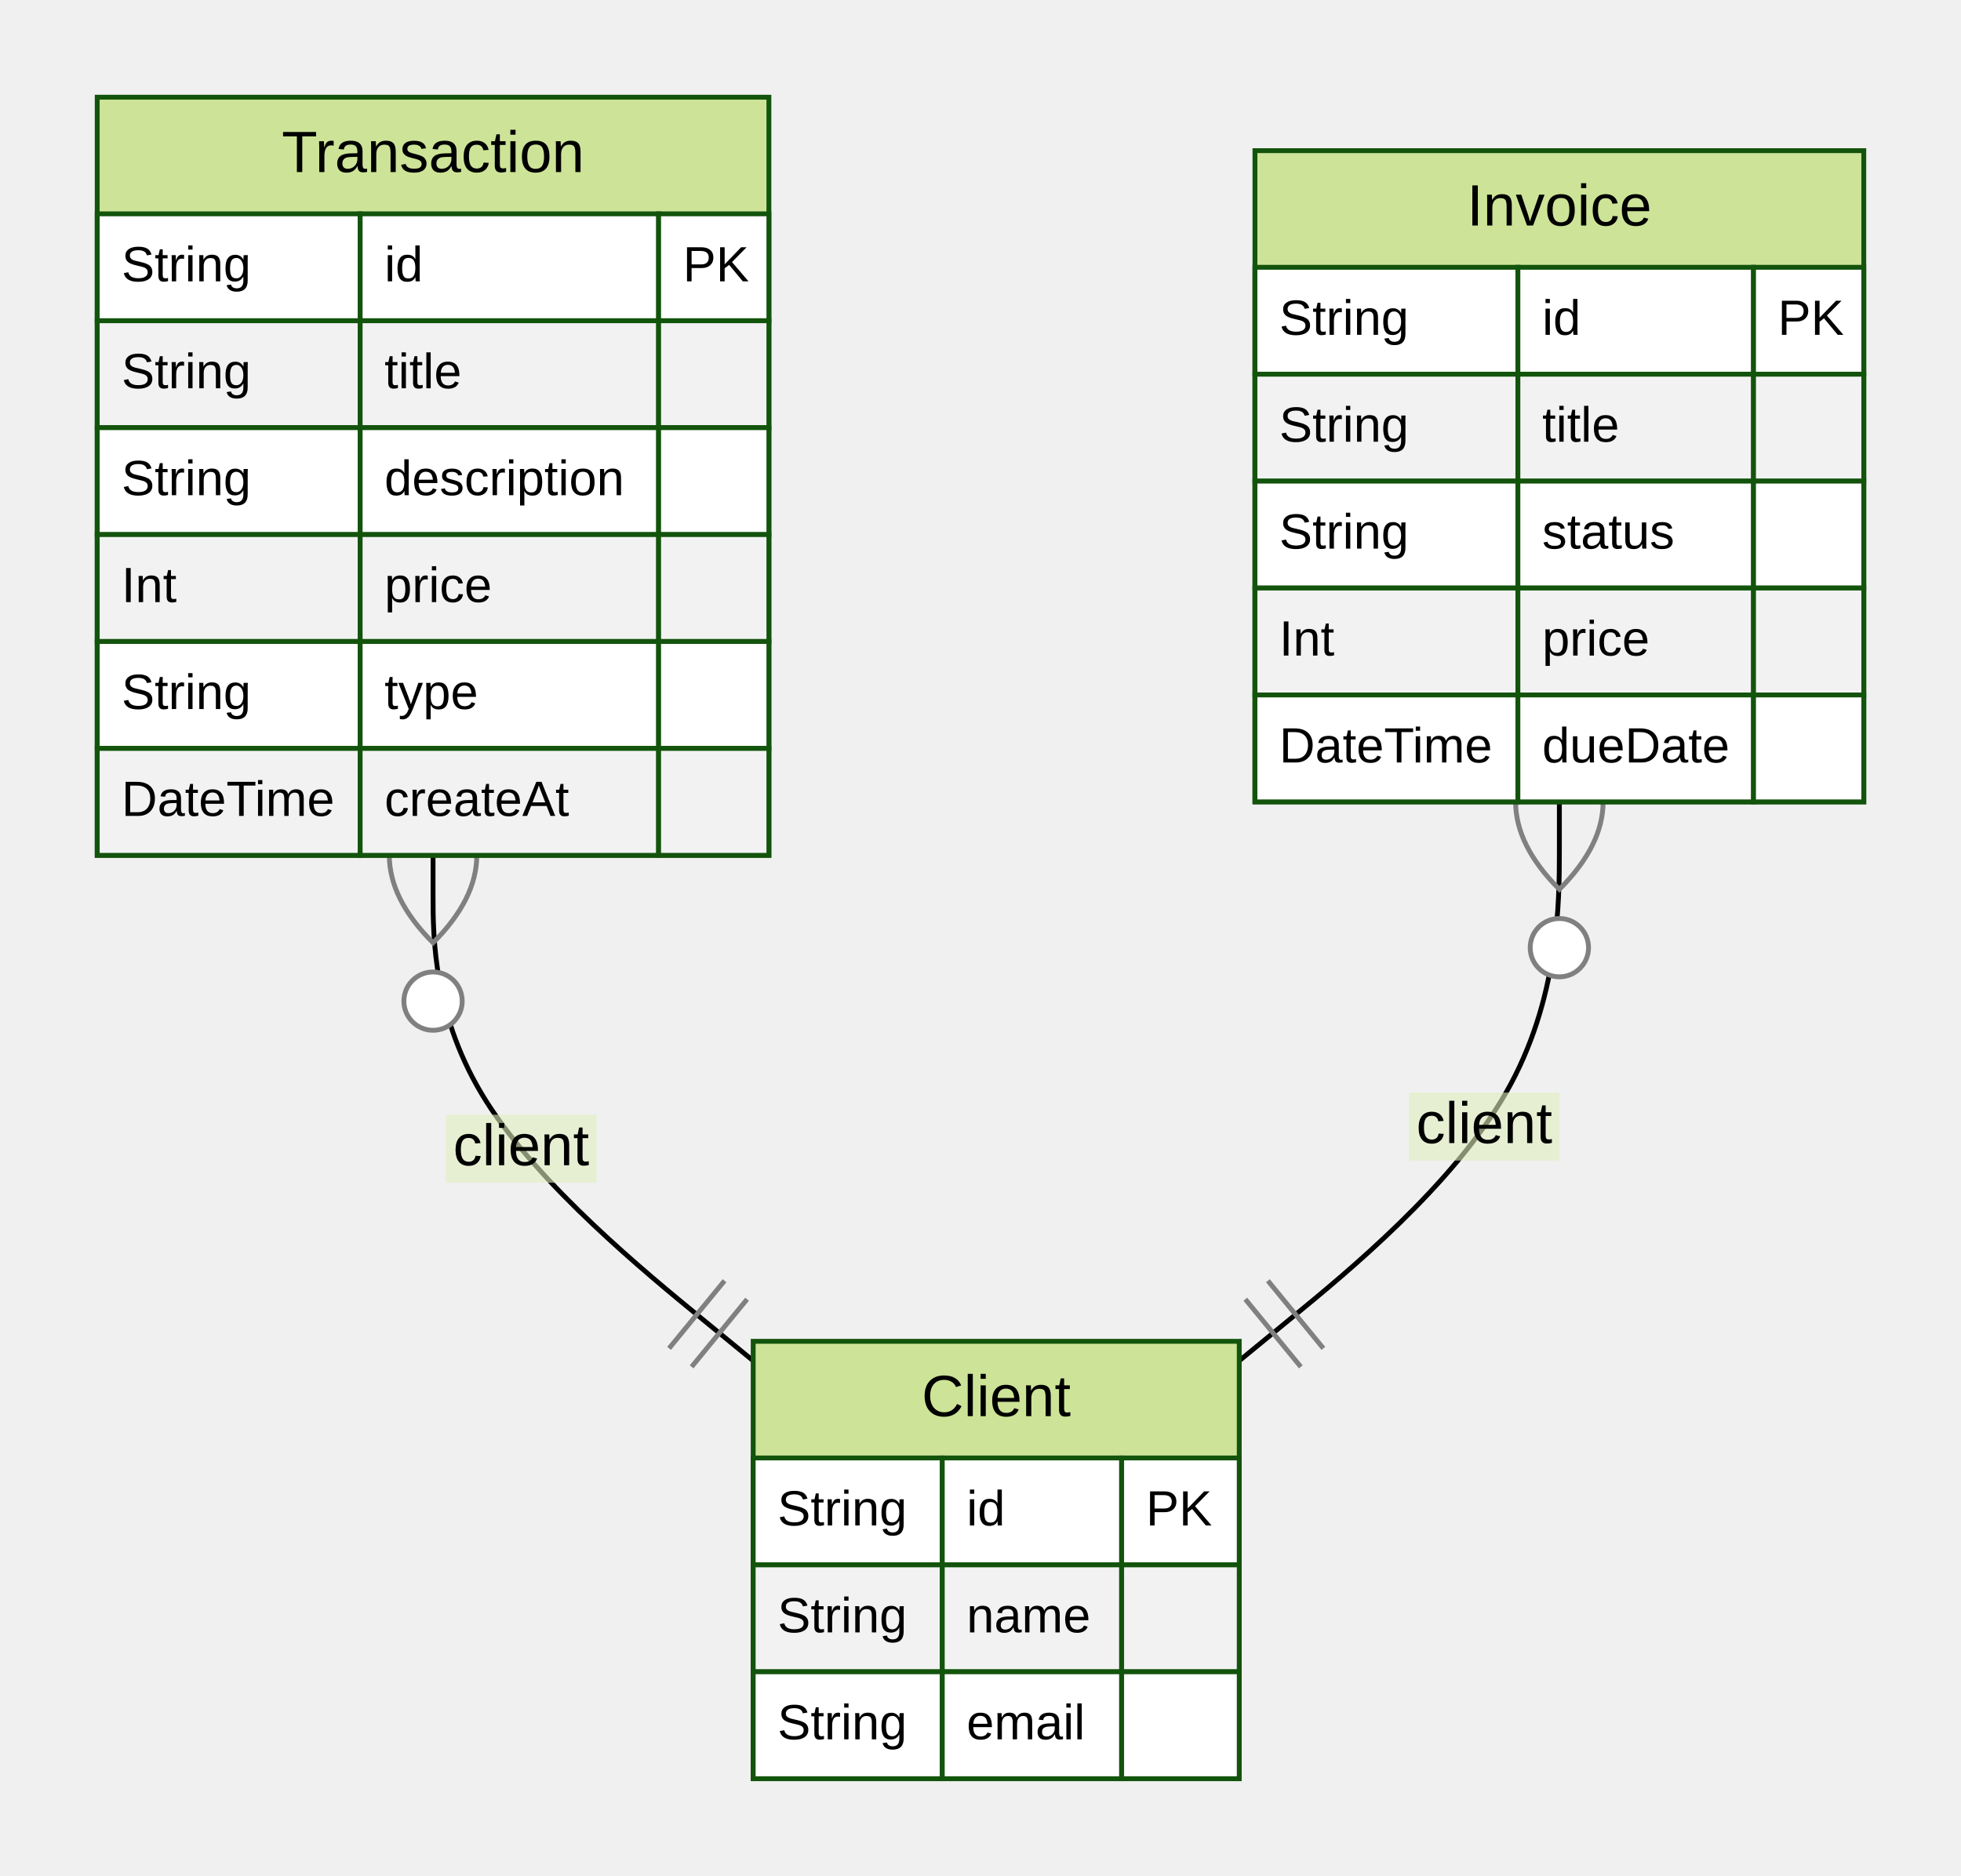
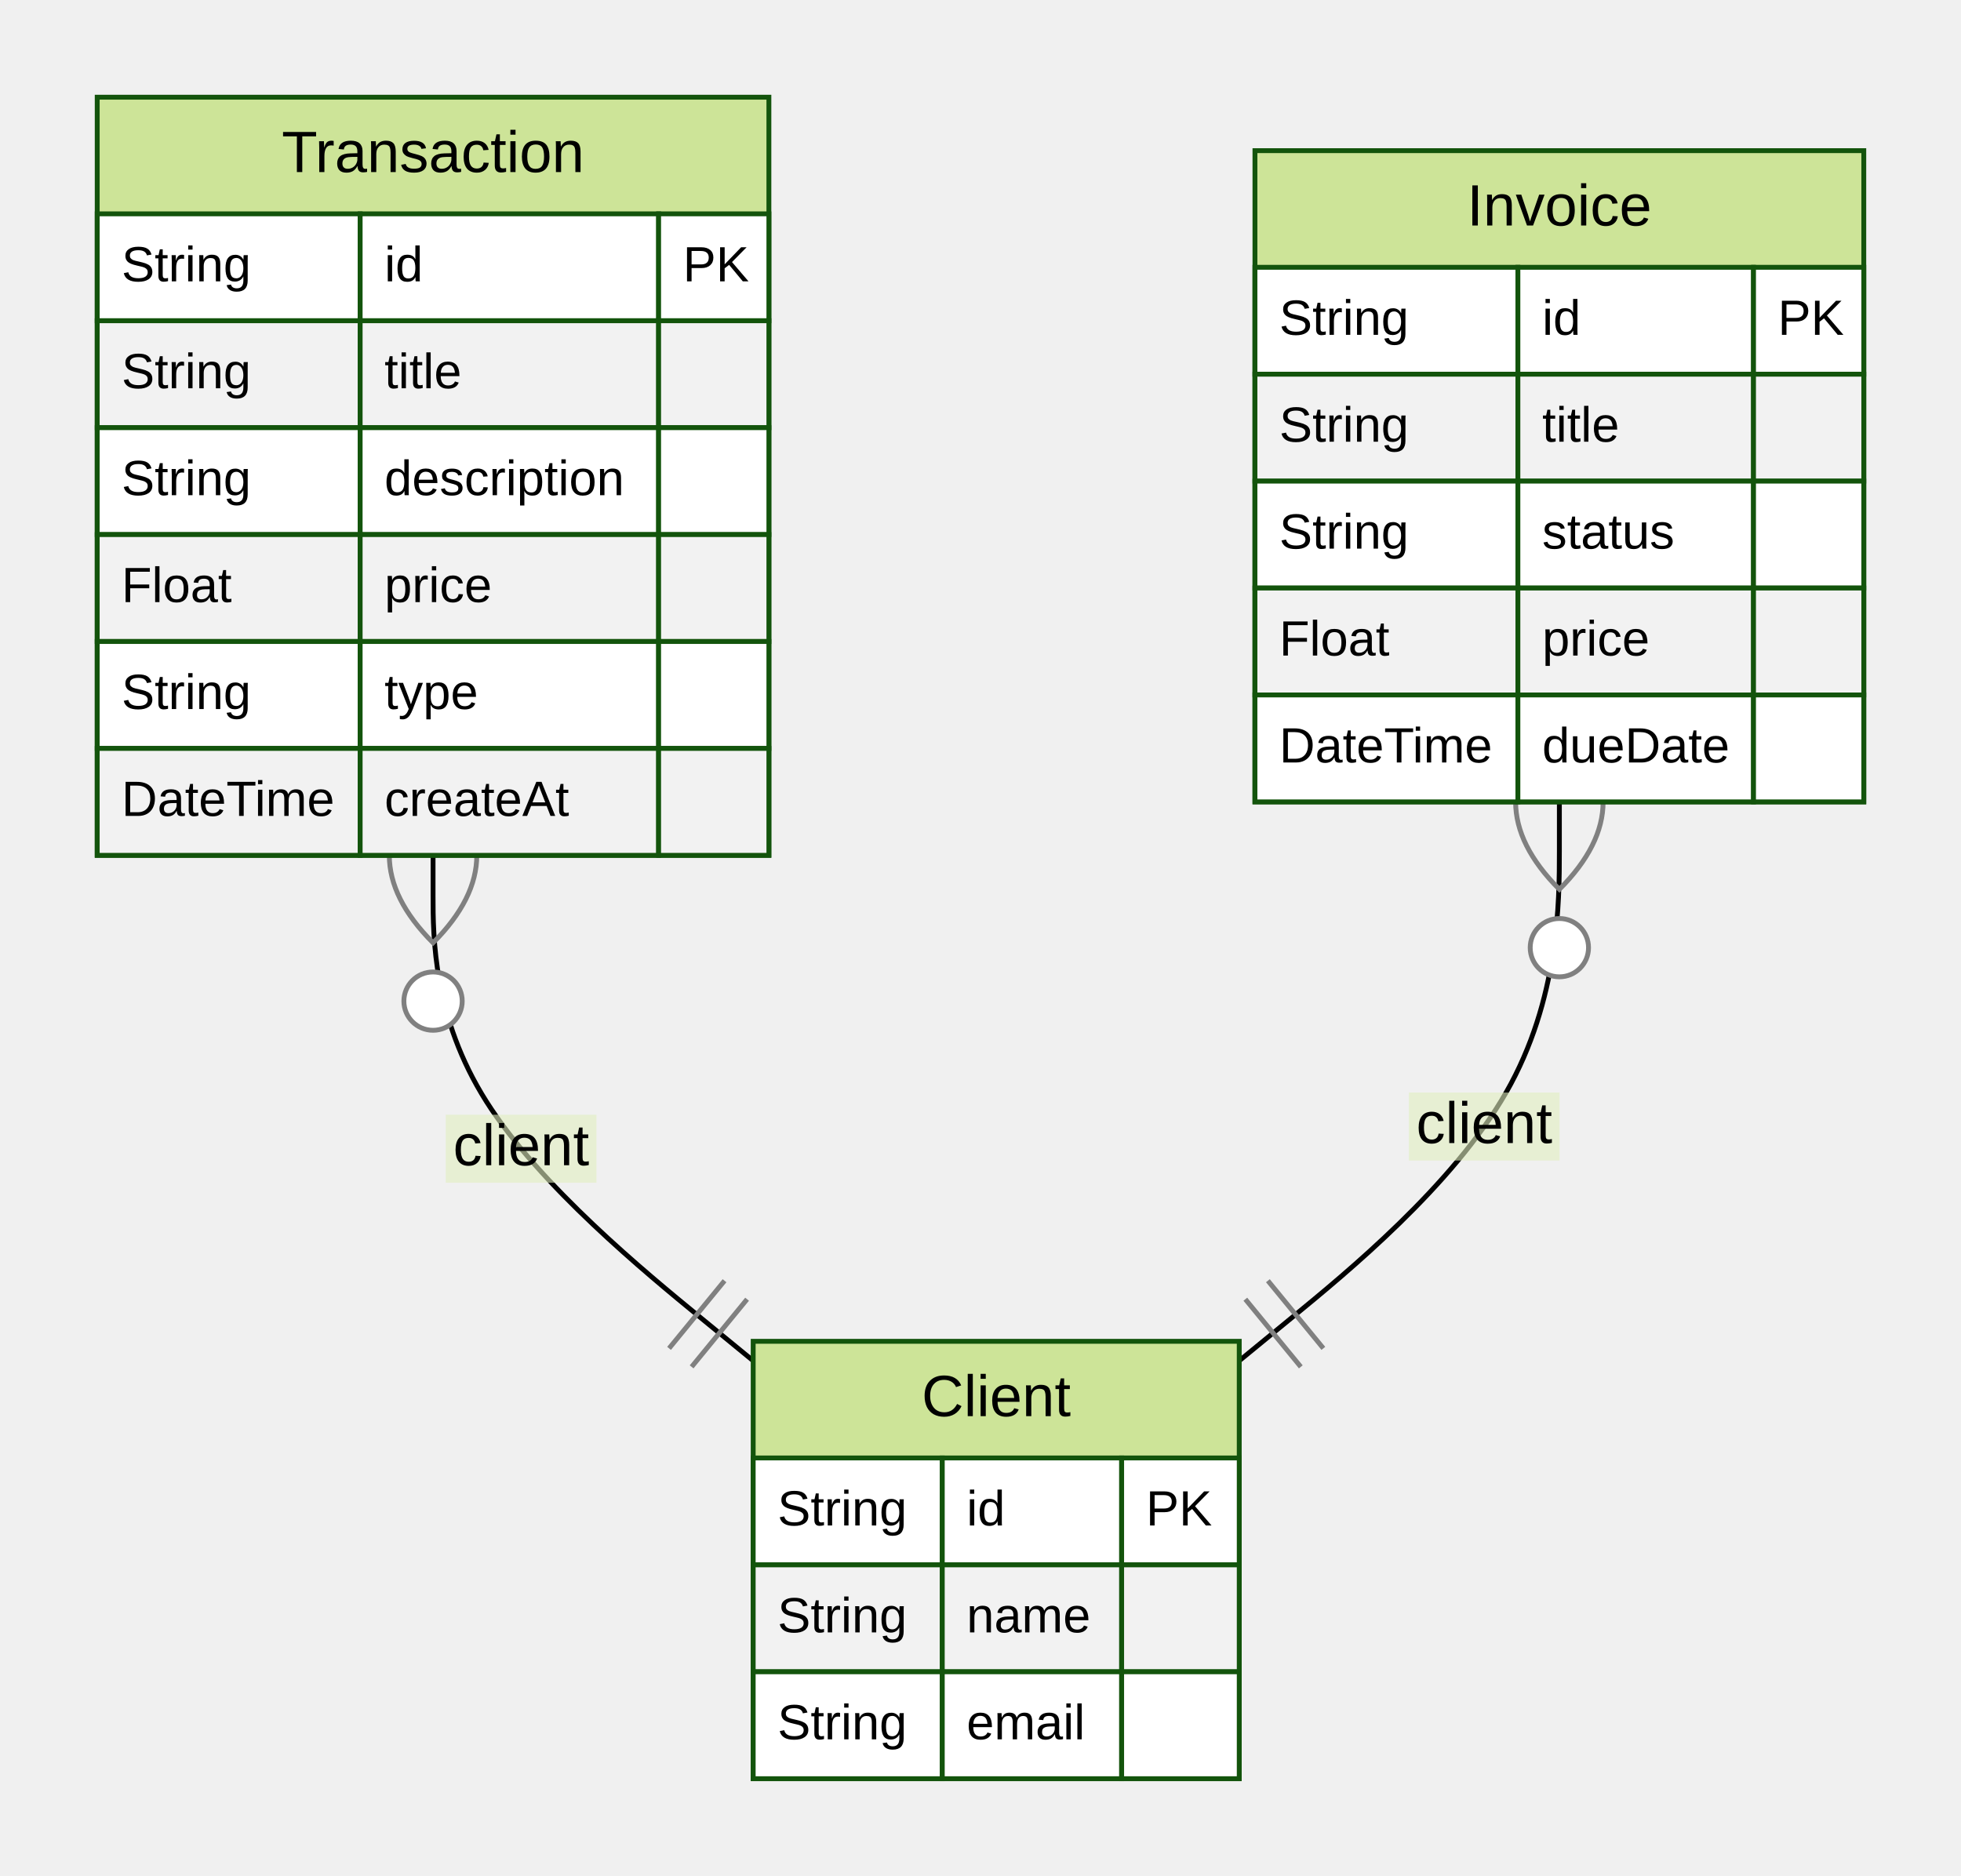
<svg xmlns="http://www.w3.org/2000/svg" aria-labelledby="chart-title-mermaid-0 chart-desc-mermaid-0" role="img" viewBox="0 0 403.451 386" style="max-width: 403.451px; background-color: white;" width="100%" id="mermaid-0">
  <style>#mermaid-0 {font-family:"trebuchet ms",verdana,arial,sans-serif;font-size:16px;fill:#000000;}#mermaid-0 .error-icon{fill:#552222;}#mermaid-0 .error-text{fill:#552222;stroke:#552222;}#mermaid-0 .edge-thickness-normal{stroke-width:2px;}#mermaid-0 .edge-thickness-thick{stroke-width:3.5px;}#mermaid-0 .edge-pattern-solid{stroke-dasharray:0;}#mermaid-0 .edge-pattern-dashed{stroke-dasharray:3;}#mermaid-0 .edge-pattern-dotted{stroke-dasharray:2;}#mermaid-0 .marker{fill:#000000;stroke:#000000;}#mermaid-0 .marker.cross{stroke:#000000;}#mermaid-0 svg{font-family:"trebuchet ms",verdana,arial,sans-serif;font-size:16px;}#mermaid-0 .entityBox{fill:#cde498;stroke:#13540c;}#mermaid-0 .attributeBoxOdd{fill:#ffffff;stroke:#13540c;}#mermaid-0 .attributeBoxEven{fill:#f2f2f2;stroke:#13540c;}#mermaid-0 .relationshipLabelBox{fill:hsl(78.158, 58.462%, 84.51%);opacity:0.7;background-color:hsl(78.158, 58.462%, 84.51%);}#mermaid-0 .relationshipLabelBox rect{opacity:0.5;}#mermaid-0 .relationshipLine{stroke:#000000;}#mermaid-0 :root{--mermaid-font-family:"trebuchet ms",verdana,arial,sans-serif;}</style>
  <g />
  <defs>
    <marker orient="auto" markerHeight="18" markerWidth="18" refY="9" refX="0" id="ONLY_ONE_START">
      <path d="M9,0 L9,18 M15,0 L15,18" fill="none" stroke="gray" />
    </marker>
  </defs>
  <defs>
    <marker orient="auto" markerHeight="18" markerWidth="18" refY="9" refX="18" id="ONLY_ONE_END">
      <path d="M3,0 L3,18 M9,0 L9,18" fill="none" stroke="gray" />
    </marker>
  </defs>
  <defs>
    <marker orient="auto" markerHeight="18" markerWidth="30" refY="9" refX="0" id="ZERO_OR_ONE_START">
      <circle r="6" cy="9" cx="21" fill="white" stroke="gray" />
      <path d="M9,0 L9,18" fill="none" stroke="gray" />
    </marker>
  </defs>
  <defs>
    <marker orient="auto" markerHeight="18" markerWidth="30" refY="9" refX="30" id="ZERO_OR_ONE_END">
      <circle r="6" cy="9" cx="9" fill="white" stroke="gray" />
      <path d="M21,0 L21,18" fill="none" stroke="gray" />
    </marker>
  </defs>
  <defs>
    <marker orient="auto" markerHeight="36" markerWidth="45" refY="18" refX="18" id="ONE_OR_MORE_START">
      <path d="M0,18 Q 18,0 36,18 Q 18,36 0,18 M42,9 L42,27" fill="none" stroke="gray" />
    </marker>
  </defs>
  <defs>
    <marker orient="auto" markerHeight="36" markerWidth="45" refY="18" refX="27" id="ONE_OR_MORE_END">
      <path d="M3,9 L3,27 M9,18 Q27,0 45,18 Q27,36 9,18" fill="none" stroke="gray" />
    </marker>
  </defs>
  <defs>
    <marker orient="auto" markerHeight="36" markerWidth="57" refY="18" refX="18" id="ZERO_OR_MORE_START">
      <circle r="6" cy="18" cx="48" fill="white" stroke="gray" />
      <path d="M0,18 Q18,0 36,18 Q18,36 0,18" fill="none" stroke="gray" />
    </marker>
  </defs>
  <defs>
    <marker orient="auto" markerHeight="36" markerWidth="57" refY="18" refX="39" id="ZERO_OR_MORE_END">
      <circle r="6" cy="18" cx="9" fill="white" stroke="gray" />
      <path d="M21,18 Q39,0 57,18 Q39,36 21,18" fill="none" stroke="gray" />
    </marker>
  </defs>
  <path marker-start="url(#ZERO_OR_MORE_START)" marker-end="url(#ONLY_ONE_END)" fill="none" stroke="gray" d="M89.095,176L89.095,184.333C89.095,192.667,89.095,209.333,100.072,226.667C111.049,244.001,133.004,262.002,143.981,271.003L154.958,280.003" class="er relationshipLine" />
  <path marker-start="url(#ZERO_OR_MORE_START)" marker-end="url(#ONLY_ONE_END)" fill="none" stroke="gray" d="M320.82,165L320.82,175.167C320.82,185.333,320.82,205.667,309.843,224.834C298.866,244.001,276.912,262.002,265.935,271.003L254.958,280.003" class="er relationshipLine" />
  <g transform="translate(154.9578,276 )" id="Client">
    <rect height="90" width="100" y="0" x="0" stroke="gray" fill-opacity="100%" fill="honeydew" class="er entityBox" />
    <text transform="translate(50,12)" style="font-family: &quot;trebuchet ms&quot;, verdana, arial, sans-serif;; font-size: 12px" text-anchor="middle" dominant-baseline="middle" y="0" x="0" id="entity-Client" class="er entityLabel">Client</text>
    <rect height="22" width="38.902" y="24" x="0" stroke="gray" fill-opacity="100%" fill="honeydew" class="er attributeBoxOdd" />
    <text transform="translate(5,35)" style="font-family: &quot;trebuchet ms&quot;, verdana, arial, sans-serif;; font-size: 10.2px" text-anchor="left" dominant-baseline="middle" y="0" x="0" id="entity-Client-attr-1-type" class="er entityLabel">String</text>
    <rect height="22" width="36.905" y="24" x="38.902" stroke="gray" fill-opacity="100%" fill="honeydew" class="er attributeBoxOdd" />
    <text transform="translate(43.90184,35)" style="font-family: &quot;trebuchet ms&quot;, verdana, arial, sans-serif;; font-size: 10.2px" text-anchor="left" dominant-baseline="middle" y="0" x="0" id="entity-Client-attr-1-name" class="er entityLabel">id</text>
    <rect height="22" width="24.193" y="24" x="75.807" stroke="gray" fill-opacity="100%" fill="honeydew" class="er attributeBoxOdd" />
    <text transform="translate(80.80653,35)" style="font-family: &quot;trebuchet ms&quot;, verdana, arial, sans-serif;; font-size: 10.2px" text-anchor="left" dominant-baseline="middle" y="0" x="0" id="entity-Client-attr-1-key" class="er entityLabel">PK</text>
    <rect height="22" width="38.902" y="46" x="0" stroke="gray" fill-opacity="100%" fill="honeydew" class="er attributeBoxEven" />
    <text transform="translate(5,57)" style="font-family: &quot;trebuchet ms&quot;, verdana, arial, sans-serif;; font-size: 10.2px" text-anchor="left" dominant-baseline="middle" y="0" x="0" id="entity-Client-attr-2-type" class="er entityLabel">String</text>
    <rect height="22" width="36.905" y="46" x="38.902" stroke="gray" fill-opacity="100%" fill="honeydew" class="er attributeBoxEven" />
    <text transform="translate(43.90184,57)" style="font-family: &quot;trebuchet ms&quot;, verdana, arial, sans-serif;; font-size: 10.2px" text-anchor="left" dominant-baseline="middle" y="0" x="0" id="entity-Client-attr-2-name" class="er entityLabel">name</text>
    <rect height="22" width="24.193" y="46" x="75.807" stroke="gray" fill-opacity="100%" fill="honeydew" class="er attributeBoxEven" />
    <text transform="translate(80.80653,57)" style="font-family: &quot;trebuchet ms&quot;, verdana, arial, sans-serif;; font-size: 10.2px" text-anchor="left" dominant-baseline="middle" y="0" x="0" id="entity-Client-attr-2-key" class="er entityLabel" />
    <rect height="22" width="38.902" y="68" x="0" stroke="gray" fill-opacity="100%" fill="honeydew" class="er attributeBoxOdd" />
    <text transform="translate(5,79)" style="font-family: &quot;trebuchet ms&quot;, verdana, arial, sans-serif;; font-size: 10.2px" text-anchor="left" dominant-baseline="middle" y="0" x="0" id="entity-Client-attr-3-type" class="er entityLabel">String</text>
    <rect height="22" width="36.905" y="68" x="38.902" stroke="gray" fill-opacity="100%" fill="honeydew" class="er attributeBoxOdd" />
    <text transform="translate(43.90184,79)" style="font-family: &quot;trebuchet ms&quot;, verdana, arial, sans-serif;; font-size: 10.2px" text-anchor="left" dominant-baseline="middle" y="0" x="0" id="entity-Client-attr-3-name" class="er entityLabel">email</text>
    <rect height="22" width="24.193" y="68" x="75.807" stroke="gray" fill-opacity="100%" fill="honeydew" class="er attributeBoxOdd" />
    <text transform="translate(80.80653,79)" style="font-family: &quot;trebuchet ms&quot;, verdana, arial, sans-serif;; font-size: 10.2px" text-anchor="left" dominant-baseline="middle" y="0" x="0" id="entity-Client-attr-3-key" class="er entityLabel" />
  </g>
  <g transform="translate(20,20 )" id="Transaction">
    <rect height="156" width="138.19" y="0" x="0" stroke="gray" fill-opacity="100%" fill="honeydew" class="er entityBox" />
    <text transform="translate(69.09504,12)" style="font-family: &quot;trebuchet ms&quot;, verdana, arial, sans-serif;; font-size: 12px" text-anchor="middle" dominant-baseline="middle" y="0" x="0" id="entity-Transaction" class="er entityLabel">Transaction</text>
    <rect height="22" width="54.096" y="24" x="0" stroke="gray" fill-opacity="100%" fill="honeydew" class="er attributeBoxOdd" />
    <text transform="translate(5,35)" style="font-family: &quot;trebuchet ms&quot;, verdana, arial, sans-serif;; font-size: 10.2px" text-anchor="left" dominant-baseline="middle" y="0" x="0" id="entity-Transaction-attr-1-type" class="er entityLabel">String</text>
    <rect height="22" width="61.407" y="24" x="54.096" stroke="gray" fill-opacity="100%" fill="honeydew" class="er attributeBoxOdd" />
    <text transform="translate(59.09555,35)" style="font-family: &quot;trebuchet ms&quot;, verdana, arial, sans-serif;; font-size: 10.2px" text-anchor="left" dominant-baseline="middle" y="0" x="0" id="entity-Transaction-attr-1-name" class="er entityLabel">id</text>
    <rect height="22" width="22.688" y="24" x="115.502" stroke="gray" fill-opacity="100%" fill="honeydew" class="er attributeBoxOdd" />
    <text transform="translate(120.5024,35)" style="font-family: &quot;trebuchet ms&quot;, verdana, arial, sans-serif;; font-size: 10.2px" text-anchor="left" dominant-baseline="middle" y="0" x="0" id="entity-Transaction-attr-1-key" class="er entityLabel">PK</text>
    <rect height="22" width="54.096" y="46" x="0" stroke="gray" fill-opacity="100%" fill="honeydew" class="er attributeBoxEven" />
    <text transform="translate(5,57)" style="font-family: &quot;trebuchet ms&quot;, verdana, arial, sans-serif;; font-size: 10.2px" text-anchor="left" dominant-baseline="middle" y="0" x="0" id="entity-Transaction-attr-2-type" class="er entityLabel">String</text>
    <rect height="22" width="61.407" y="46" x="54.096" stroke="gray" fill-opacity="100%" fill="honeydew" class="er attributeBoxEven" />
    <text transform="translate(59.09555,57)" style="font-family: &quot;trebuchet ms&quot;, verdana, arial, sans-serif;; font-size: 10.2px" text-anchor="left" dominant-baseline="middle" y="0" x="0" id="entity-Transaction-attr-2-name" class="er entityLabel">title</text>
    <rect height="22" width="22.688" y="46" x="115.502" stroke="gray" fill-opacity="100%" fill="honeydew" class="er attributeBoxEven" />
    <text transform="translate(120.5024,57)" style="font-family: &quot;trebuchet ms&quot;, verdana, arial, sans-serif;; font-size: 10.2px" text-anchor="left" dominant-baseline="middle" y="0" x="0" id="entity-Transaction-attr-2-key" class="er entityLabel" />
    <rect height="22" width="54.096" y="68" x="0" stroke="gray" fill-opacity="100%" fill="honeydew" class="er attributeBoxOdd" />
    <text transform="translate(5,79)" style="font-family: &quot;trebuchet ms&quot;, verdana, arial, sans-serif;; font-size: 10.2px" text-anchor="left" dominant-baseline="middle" y="0" x="0" id="entity-Transaction-attr-3-type" class="er entityLabel">String</text>
    <rect height="22" width="61.407" y="68" x="54.096" stroke="gray" fill-opacity="100%" fill="honeydew" class="er attributeBoxOdd" />
    <text transform="translate(59.09555,79)" style="font-family: &quot;trebuchet ms&quot;, verdana, arial, sans-serif;; font-size: 10.2px" text-anchor="left" dominant-baseline="middle" y="0" x="0" id="entity-Transaction-attr-3-name" class="er entityLabel">description</text>
    <rect height="22" width="22.688" y="68" x="115.502" stroke="gray" fill-opacity="100%" fill="honeydew" class="er attributeBoxOdd" />
    <text transform="translate(120.5024,79)" style="font-family: &quot;trebuchet ms&quot;, verdana, arial, sans-serif;; font-size: 10.2px" text-anchor="left" dominant-baseline="middle" y="0" x="0" id="entity-Transaction-attr-3-key" class="er entityLabel" />
    <rect height="22" width="54.096" y="90" x="0" stroke="gray" fill-opacity="100%" fill="honeydew" class="er attributeBoxEven" />
-     <text transform="translate(5,101)" style="font-family: &quot;trebuchet ms&quot;, verdana, arial, sans-serif;; font-size: 10.2px" text-anchor="left" dominant-baseline="middle" y="0" x="0" id="entity-Transaction-attr-4-type" class="er entityLabel">Int</text>
+     <text transform="translate(5,101)" style="font-family: &quot;trebuchet ms&quot;, verdana, arial, sans-serif;; font-size: 10.2px" text-anchor="left" dominant-baseline="middle" y="0" x="0" id="entity-Transaction-attr-4-type" class="er entityLabel">Float</text>
    <rect height="22" width="61.407" y="90" x="54.096" stroke="gray" fill-opacity="100%" fill="honeydew" class="er attributeBoxEven" />
    <text transform="translate(59.09555,101)" style="font-family: &quot;trebuchet ms&quot;, verdana, arial, sans-serif;; font-size: 10.2px" text-anchor="left" dominant-baseline="middle" y="0" x="0" id="entity-Transaction-attr-4-name" class="er entityLabel">price</text>
    <rect height="22" width="22.688" y="90" x="115.502" stroke="gray" fill-opacity="100%" fill="honeydew" class="er attributeBoxEven" />
    <text transform="translate(120.5024,101)" style="font-family: &quot;trebuchet ms&quot;, verdana, arial, sans-serif;; font-size: 10.2px" text-anchor="left" dominant-baseline="middle" y="0" x="0" id="entity-Transaction-attr-4-key" class="er entityLabel" />
    <rect height="22" width="54.096" y="112" x="0" stroke="gray" fill-opacity="100%" fill="honeydew" class="er attributeBoxOdd" />
    <text transform="translate(5,123)" style="font-family: &quot;trebuchet ms&quot;, verdana, arial, sans-serif;; font-size: 10.2px" text-anchor="left" dominant-baseline="middle" y="0" x="0" id="entity-Transaction-attr-5-type" class="er entityLabel">String</text>
    <rect height="22" width="61.407" y="112" x="54.096" stroke="gray" fill-opacity="100%" fill="honeydew" class="er attributeBoxOdd" />
    <text transform="translate(59.09555,123)" style="font-family: &quot;trebuchet ms&quot;, verdana, arial, sans-serif;; font-size: 10.2px" text-anchor="left" dominant-baseline="middle" y="0" x="0" id="entity-Transaction-attr-5-name" class="er entityLabel">type</text>
    <rect height="22" width="22.688" y="112" x="115.502" stroke="gray" fill-opacity="100%" fill="honeydew" class="er attributeBoxOdd" />
    <text transform="translate(120.5024,123)" style="font-family: &quot;trebuchet ms&quot;, verdana, arial, sans-serif;; font-size: 10.2px" text-anchor="left" dominant-baseline="middle" y="0" x="0" id="entity-Transaction-attr-5-key" class="er entityLabel" />
    <rect height="22" width="54.096" y="134" x="0" stroke="gray" fill-opacity="100%" fill="honeydew" class="er attributeBoxEven" />
    <text transform="translate(5,145)" style="font-family: &quot;trebuchet ms&quot;, verdana, arial, sans-serif;; font-size: 10.2px" text-anchor="left" dominant-baseline="middle" y="0" x="0" id="entity-Transaction-attr-6-type" class="er entityLabel">DateTime</text>
    <rect height="22" width="61.407" y="134" x="54.096" stroke="gray" fill-opacity="100%" fill="honeydew" class="er attributeBoxEven" />
    <text transform="translate(59.09555,145)" style="font-family: &quot;trebuchet ms&quot;, verdana, arial, sans-serif;; font-size: 10.2px" text-anchor="left" dominant-baseline="middle" y="0" x="0" id="entity-Transaction-attr-6-name" class="er entityLabel">createAt</text>
    <rect height="22" width="22.688" y="134" x="115.502" stroke="gray" fill-opacity="100%" fill="honeydew" class="er attributeBoxEven" />
    <text transform="translate(120.5024,145)" style="font-family: &quot;trebuchet ms&quot;, verdana, arial, sans-serif;; font-size: 10.2px" text-anchor="left" dominant-baseline="middle" y="0" x="0" id="entity-Transaction-attr-6-key" class="er entityLabel" />
  </g>
  <g transform="translate(258.1901,31 )" id="Invoice">
    <rect height="134" width="125.261" y="0" x="0" stroke="gray" fill-opacity="100%" fill="honeydew" class="er entityBox" />
    <text transform="translate(62.63041,12)" style="font-family: &quot;trebuchet ms&quot;, verdana, arial, sans-serif;; font-size: 12px" text-anchor="middle" dominant-baseline="middle" y="0" x="0" id="entity-Invoice" class="er entityLabel">Invoice</text>
    <rect height="22" width="54.096" y="24" x="0" stroke="gray" fill-opacity="100%" fill="honeydew" class="er attributeBoxOdd" />
    <text transform="translate(5,35)" style="font-family: &quot;trebuchet ms&quot;, verdana, arial, sans-serif;; font-size: 10.2px" text-anchor="left" dominant-baseline="middle" y="0" x="0" id="entity-Invoice-attr-1-type" class="er entityLabel">String</text>
    <rect height="22" width="48.478" y="24" x="54.096" stroke="gray" fill-opacity="100%" fill="honeydew" class="er attributeBoxOdd" />
    <text transform="translate(59.09555,35)" style="font-family: &quot;trebuchet ms&quot;, verdana, arial, sans-serif;; font-size: 10.2px" text-anchor="left" dominant-baseline="middle" y="0" x="0" id="entity-Invoice-attr-1-name" class="er entityLabel">id</text>
    <rect height="22" width="22.688" y="24" x="102.573" stroke="gray" fill-opacity="100%" fill="honeydew" class="er attributeBoxOdd" />
    <text transform="translate(107.5731,35)" style="font-family: &quot;trebuchet ms&quot;, verdana, arial, sans-serif;; font-size: 10.2px" text-anchor="left" dominant-baseline="middle" y="0" x="0" id="entity-Invoice-attr-1-key" class="er entityLabel">PK</text>
    <rect height="22" width="54.096" y="46" x="0" stroke="gray" fill-opacity="100%" fill="honeydew" class="er attributeBoxEven" />
    <text transform="translate(5,57)" style="font-family: &quot;trebuchet ms&quot;, verdana, arial, sans-serif;; font-size: 10.2px" text-anchor="left" dominant-baseline="middle" y="0" x="0" id="entity-Invoice-attr-2-type" class="er entityLabel">String</text>
    <rect height="22" width="48.478" y="46" x="54.096" stroke="gray" fill-opacity="100%" fill="honeydew" class="er attributeBoxEven" />
    <text transform="translate(59.09555,57)" style="font-family: &quot;trebuchet ms&quot;, verdana, arial, sans-serif;; font-size: 10.2px" text-anchor="left" dominant-baseline="middle" y="0" x="0" id="entity-Invoice-attr-2-name" class="er entityLabel">title</text>
    <rect height="22" width="22.688" y="46" x="102.573" stroke="gray" fill-opacity="100%" fill="honeydew" class="er attributeBoxEven" />
    <text transform="translate(107.5731,57)" style="font-family: &quot;trebuchet ms&quot;, verdana, arial, sans-serif;; font-size: 10.2px" text-anchor="left" dominant-baseline="middle" y="0" x="0" id="entity-Invoice-attr-2-key" class="er entityLabel" />
    <rect height="22" width="54.096" y="68" x="0" stroke="gray" fill-opacity="100%" fill="honeydew" class="er attributeBoxOdd" />
    <text transform="translate(5,79)" style="font-family: &quot;trebuchet ms&quot;, verdana, arial, sans-serif;; font-size: 10.2px" text-anchor="left" dominant-baseline="middle" y="0" x="0" id="entity-Invoice-attr-3-type" class="er entityLabel">String</text>
    <rect height="22" width="48.478" y="68" x="54.096" stroke="gray" fill-opacity="100%" fill="honeydew" class="er attributeBoxOdd" />
    <text transform="translate(59.09555,79)" style="font-family: &quot;trebuchet ms&quot;, verdana, arial, sans-serif;; font-size: 10.2px" text-anchor="left" dominant-baseline="middle" y="0" x="0" id="entity-Invoice-attr-3-name" class="er entityLabel">status</text>
    <rect height="22" width="22.688" y="68" x="102.573" stroke="gray" fill-opacity="100%" fill="honeydew" class="er attributeBoxOdd" />
    <text transform="translate(107.5731,79)" style="font-family: &quot;trebuchet ms&quot;, verdana, arial, sans-serif;; font-size: 10.2px" text-anchor="left" dominant-baseline="middle" y="0" x="0" id="entity-Invoice-attr-3-key" class="er entityLabel" />
    <rect height="22" width="54.096" y="90" x="0" stroke="gray" fill-opacity="100%" fill="honeydew" class="er attributeBoxEven" />
-     <text transform="translate(5,101)" style="font-family: &quot;trebuchet ms&quot;, verdana, arial, sans-serif;; font-size: 10.2px" text-anchor="left" dominant-baseline="middle" y="0" x="0" id="entity-Invoice-attr-4-type" class="er entityLabel">Int</text>
+     <text transform="translate(5,101)" style="font-family: &quot;trebuchet ms&quot;, verdana, arial, sans-serif;; font-size: 10.2px" text-anchor="left" dominant-baseline="middle" y="0" x="0" id="entity-Invoice-attr-4-type" class="er entityLabel">Float</text>
    <rect height="22" width="48.478" y="90" x="54.096" stroke="gray" fill-opacity="100%" fill="honeydew" class="er attributeBoxEven" />
    <text transform="translate(59.09555,101)" style="font-family: &quot;trebuchet ms&quot;, verdana, arial, sans-serif;; font-size: 10.2px" text-anchor="left" dominant-baseline="middle" y="0" x="0" id="entity-Invoice-attr-4-name" class="er entityLabel">price</text>
    <rect height="22" width="22.688" y="90" x="102.573" stroke="gray" fill-opacity="100%" fill="honeydew" class="er attributeBoxEven" />
    <text transform="translate(107.5731,101)" style="font-family: &quot;trebuchet ms&quot;, verdana, arial, sans-serif;; font-size: 10.2px" text-anchor="left" dominant-baseline="middle" y="0" x="0" id="entity-Invoice-attr-4-key" class="er entityLabel" />
    <rect height="22" width="54.096" y="112" x="0" stroke="gray" fill-opacity="100%" fill="honeydew" class="er attributeBoxOdd" />
    <text transform="translate(5,123)" style="font-family: &quot;trebuchet ms&quot;, verdana, arial, sans-serif;; font-size: 10.2px" text-anchor="left" dominant-baseline="middle" y="0" x="0" id="entity-Invoice-attr-5-type" class="er entityLabel">DateTime</text>
    <rect height="22" width="48.478" y="112" x="54.096" stroke="gray" fill-opacity="100%" fill="honeydew" class="er attributeBoxOdd" />
    <text transform="translate(59.09555,123)" style="font-family: &quot;trebuchet ms&quot;, verdana, arial, sans-serif;; font-size: 10.2px" text-anchor="left" dominant-baseline="middle" y="0" x="0" id="entity-Invoice-attr-5-name" class="er entityLabel">dueDate</text>
    <rect height="22" width="22.688" y="112" x="102.573" stroke="gray" fill-opacity="100%" fill="honeydew" class="er attributeBoxOdd" />
    <text transform="translate(107.5731,123)" style="font-family: &quot;trebuchet ms&quot;, verdana, arial, sans-serif;; font-size: 10.2px" text-anchor="left" dominant-baseline="middle" y="0" x="0" id="entity-Invoice-attr-5-key" class="er entityLabel" />
  </g>
  <rect fill-opacity="85%" fill="white" height="14" width="31.004" y="229.371" x="91.714" class="er relationshipLabelBox" />
  <text style="font-family: &quot;trebuchet ms&quot;, verdana, arial, sans-serif;; font-size: 12px" dominant-baseline="middle" text-anchor="middle" y="236.371" x="107.215" id="rel1" class="er relationshipLabel">client</text>
  <rect fill-opacity="85%" fill="white" height="14" width="31.004" y="224.806" x="289.857" class="er relationshipLabelBox" />
  <text style="font-family: &quot;trebuchet ms&quot;, verdana, arial, sans-serif;; font-size: 12px" dominant-baseline="middle" text-anchor="middle" y="231.806" x="305.359" id="rel2" class="er relationshipLabel">client</text>
</svg>
